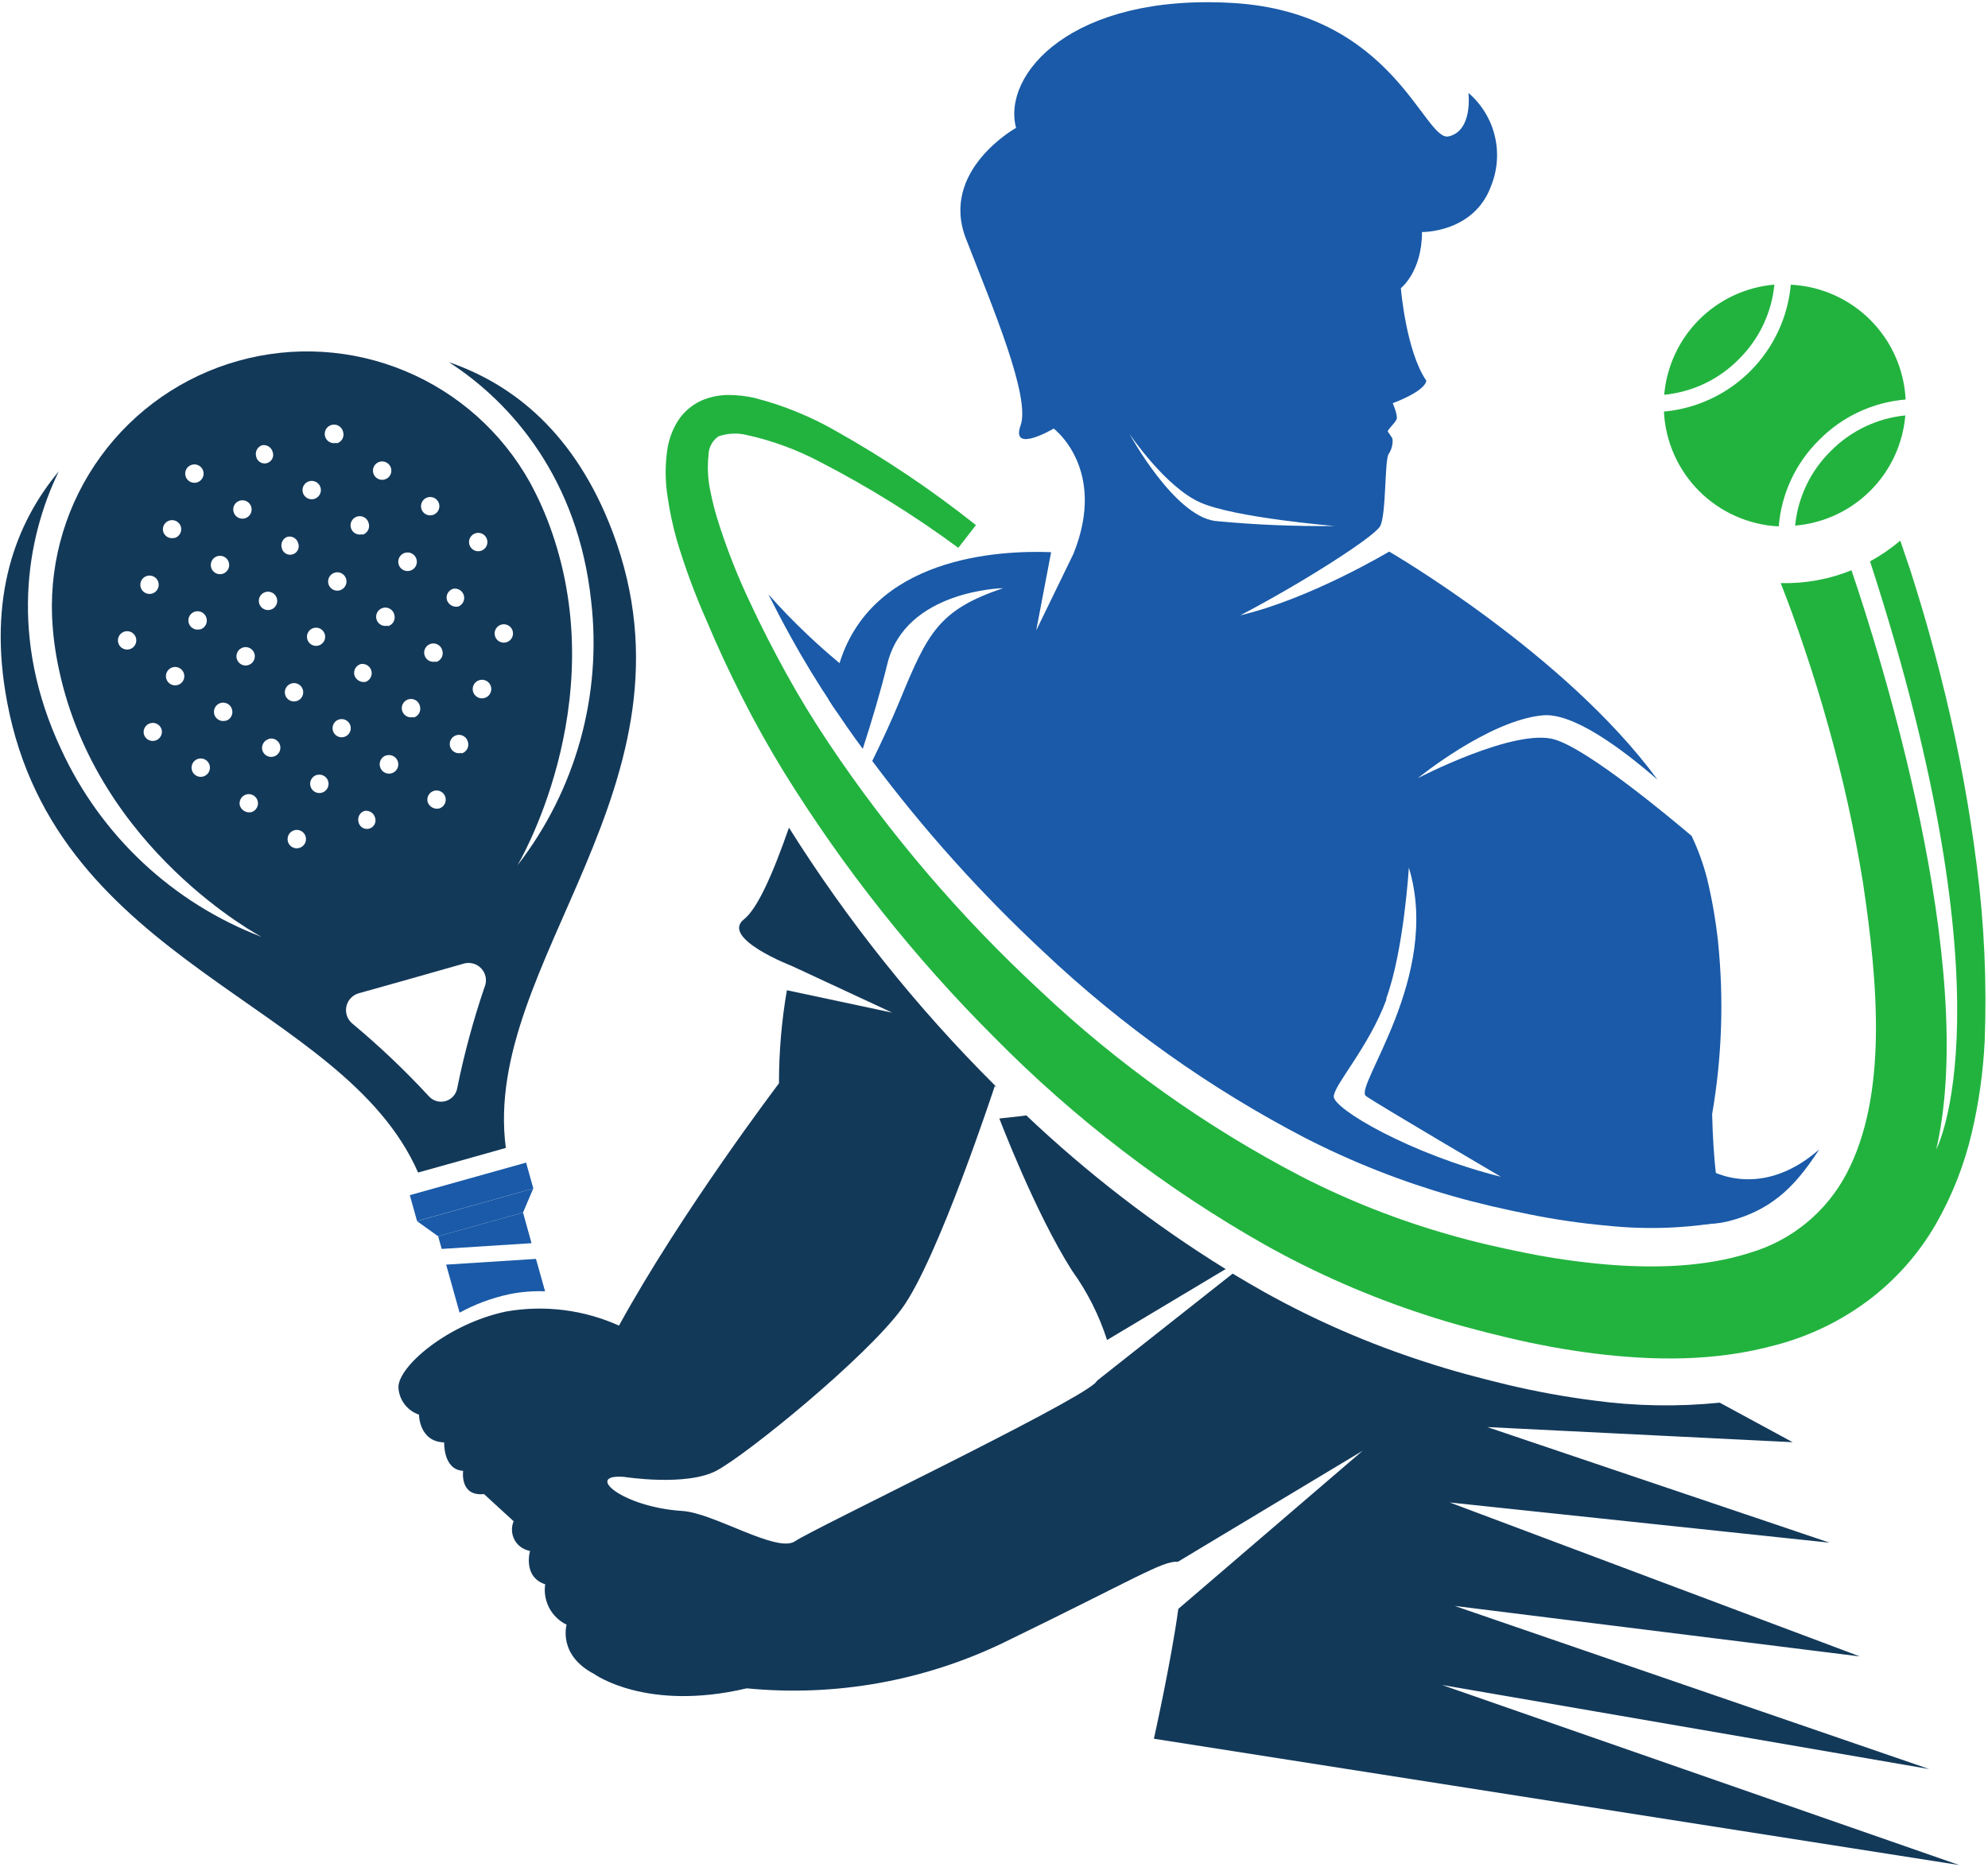
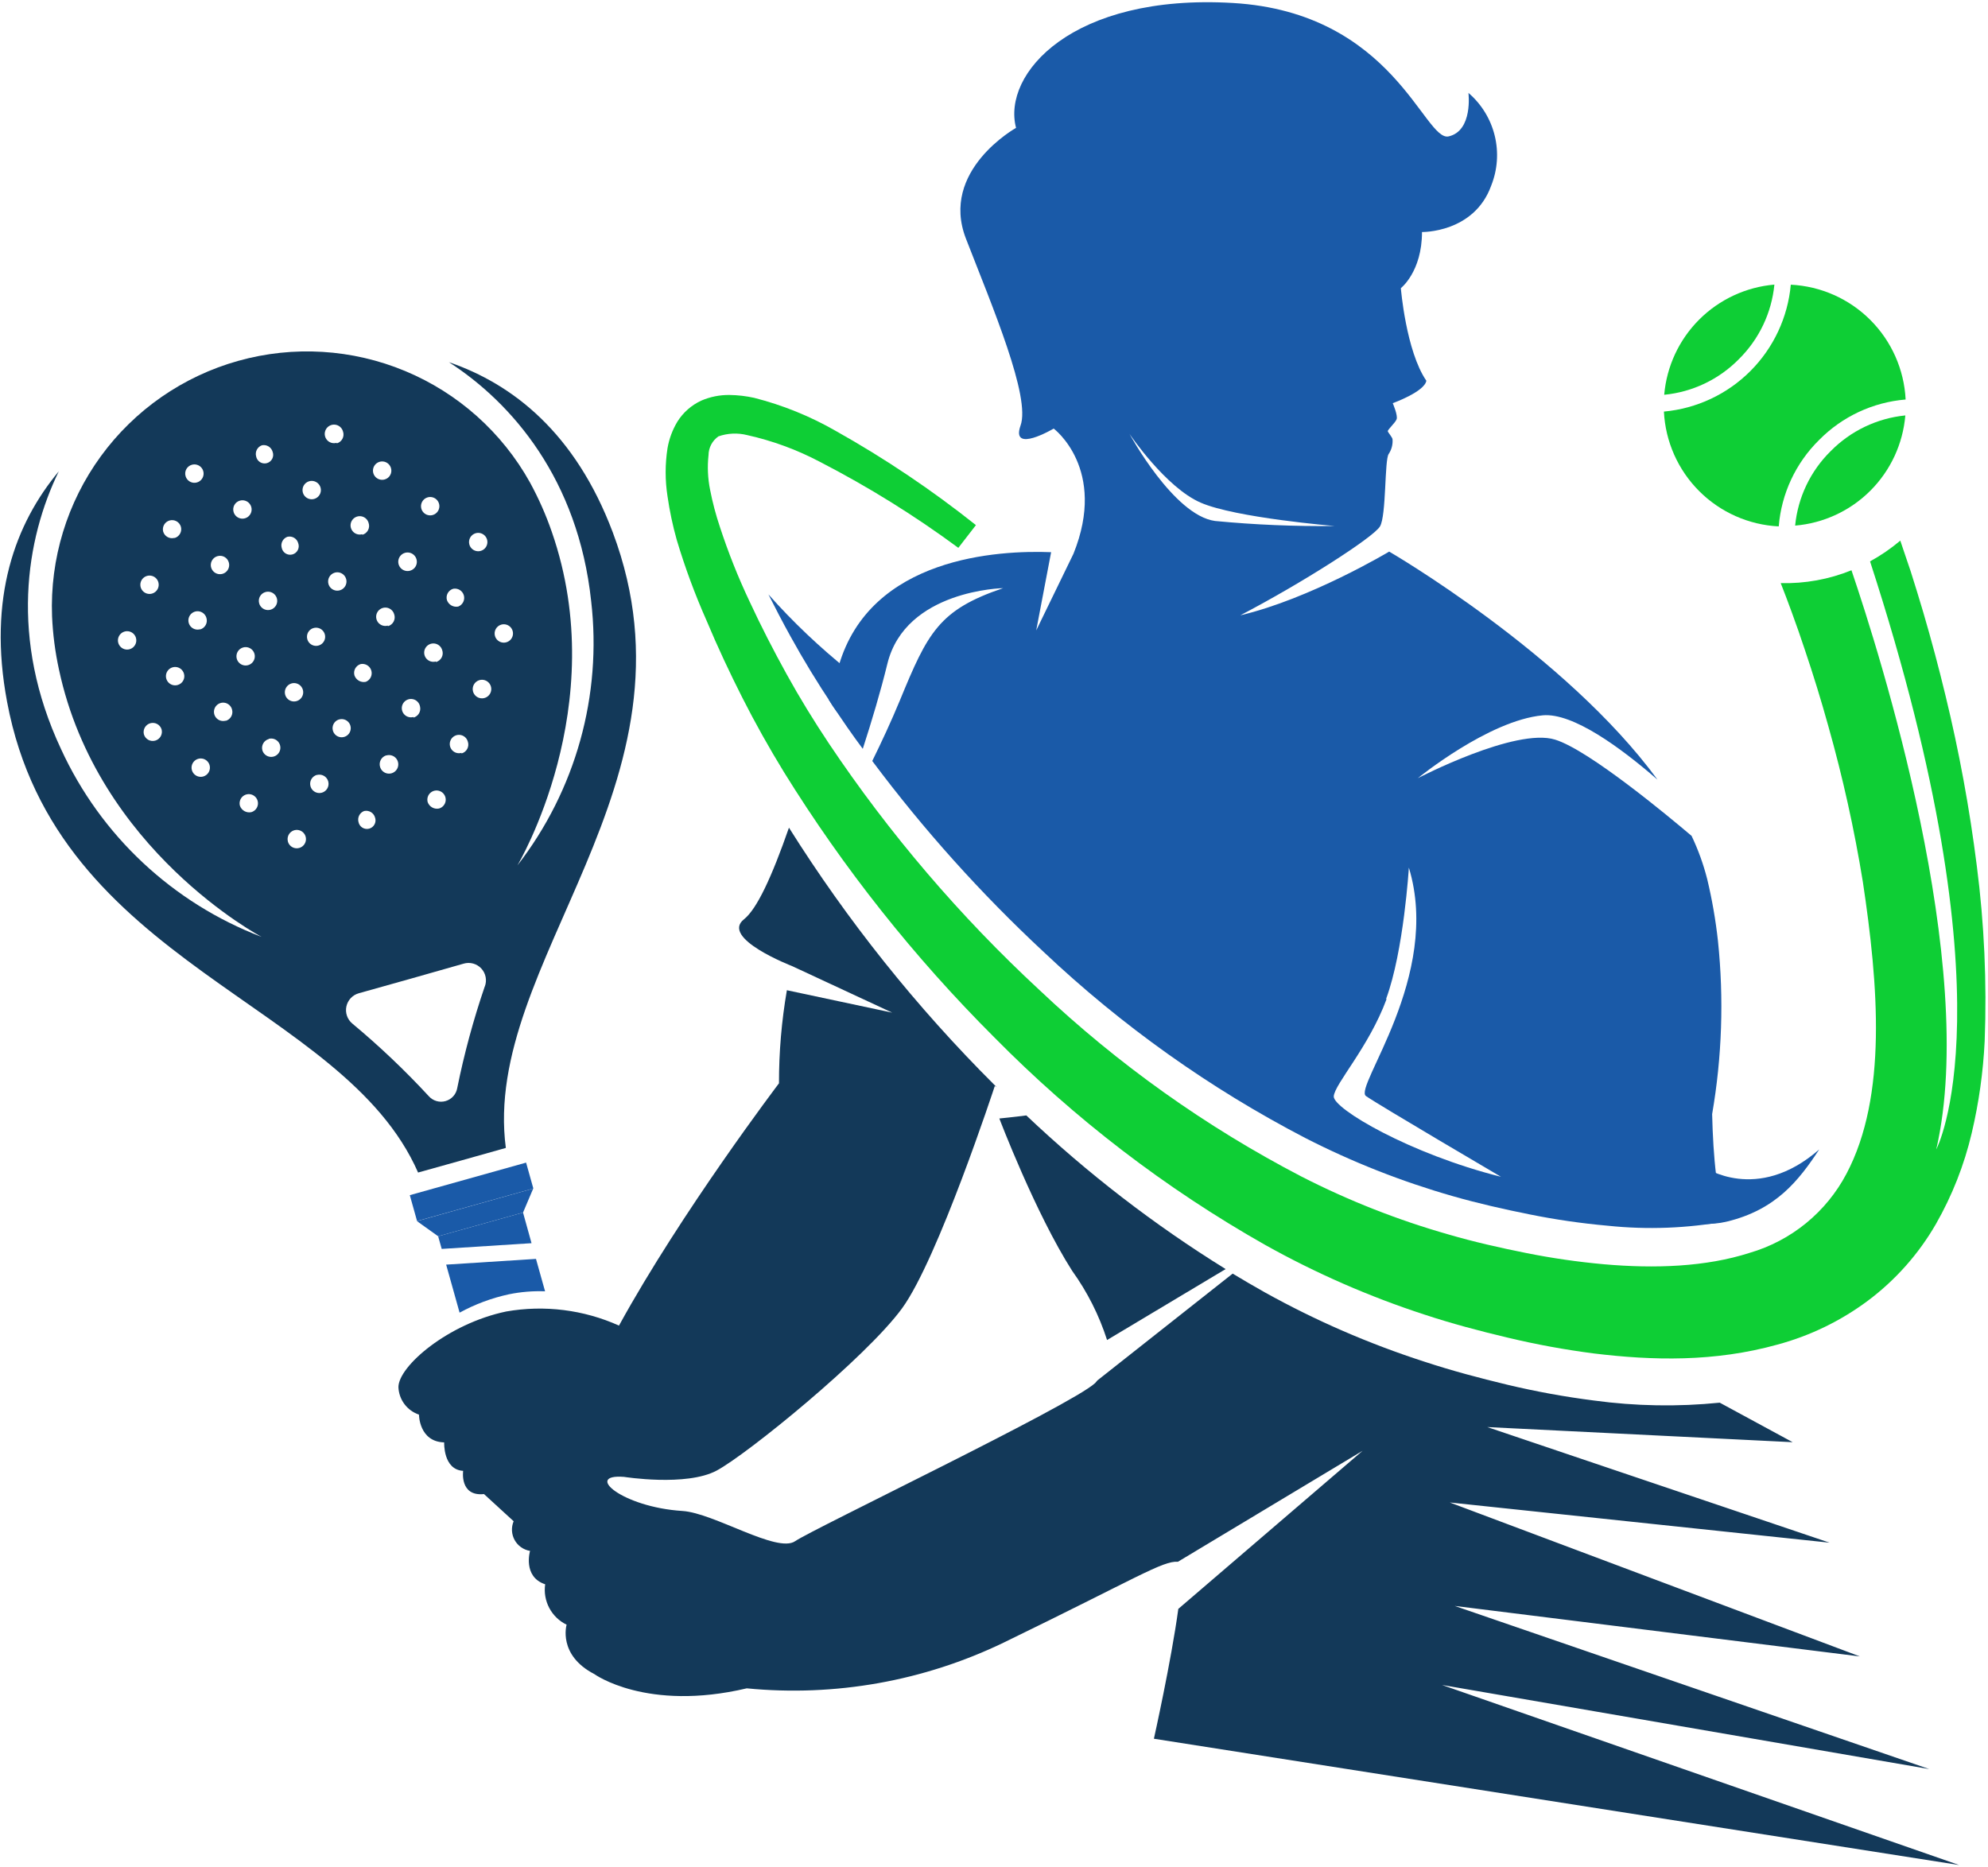
<svg xmlns="http://www.w3.org/2000/svg" width="754" height="708" viewBox="0 0 754 708" fill="none">
-   <path d="M659.491 136.247C667.164 128.686 671.939 118.671 672.983 107.949C662.21 108.873 652.108 113.572 644.462 121.218C636.816 128.865 632.117 138.966 631.193 149.74C641.917 148.704 651.935 143.928 659.491 136.247Z" fill="#22B33F" />
-   <path d="M689.962 166.868C698.706 157.997 710.343 152.558 722.757 151.539C722.194 140.17 717.425 129.416 709.376 121.367C701.328 113.319 690.574 108.55 679.205 107.987C678.081 120.371 672.65 131.969 663.856 140.763C655.063 149.556 643.465 154.987 631.081 156.111C631.643 167.48 636.413 178.234 644.461 186.282C652.51 194.331 663.264 199.1 674.633 199.663C675.635 187.244 681.077 175.602 689.962 166.868Z" fill="#22B33F" />
-   <path d="M694.347 171.103C701.91 163.427 711.921 158.64 722.644 157.573C721.736 168.352 717.041 178.461 709.392 186.11C701.743 193.759 691.633 198.454 680.854 199.363C681.898 188.652 686.674 178.649 694.347 171.103Z" fill="#22B33F" />
+   <path d="M659.491 136.247C667.164 128.686 671.939 118.671 672.983 107.949C662.21 108.873 652.108 113.572 644.462 121.218C636.816 128.865 632.117 138.966 631.193 149.74C641.917 148.704 651.935 143.928 659.491 136.247Z" fill="#0ECE35" />
+   <path d="M689.962 166.868C698.706 157.997 710.343 152.558 722.757 151.539C722.194 140.17 717.425 129.416 709.376 121.367C701.328 113.319 690.574 108.55 679.205 107.987C678.081 120.371 672.65 131.969 663.856 140.763C655.063 149.556 643.465 154.987 631.081 156.111C631.643 167.48 636.413 178.234 644.461 186.282C652.51 194.331 663.264 199.1 674.633 199.663C675.635 187.244 681.077 175.602 689.962 166.868Z" fill="#0ECE35" />
+   <path d="M694.347 171.103C701.91 163.427 711.921 158.64 722.644 157.573C721.736 168.352 717.041 178.461 709.392 186.11C701.743 193.759 691.633 198.454 680.854 199.363C681.898 188.652 686.674 178.649 694.347 171.103Z" fill="#0ECE35" />
  <path d="M201.597 471.543L198.374 459.924L166.179 468.919L167.528 473.717L201.597 471.543Z" fill="#1A5AA8" />
  <path d="M199.536 440.981L155.431 453.328L158.18 463.146L202.284 450.798L199.536 440.981Z" fill="#1A5AA8" />
  <path d="M202.235 450.817L198.374 459.924L166.179 468.919L158.158 463.185L202.235 450.817Z" fill="#1A5AA8" />
  <path d="M232.406 201.912C218.201 164.207 194.514 145.692 170.264 137.371C194.251 152.851 219.25 181.86 224.198 227.885C228.384 263.713 218.344 299.753 196.238 328.257C196.238 328.257 232.331 267.989 209.281 201.724C207.047 195.258 204.276 188.989 200.998 182.984C190.418 163.985 173.748 149.103 153.676 140.737C133.603 132.372 111.298 131.011 90.357 136.874C69.416 142.737 51.06 155.483 38.249 173.055C25.439 190.627 18.92 212.002 19.744 233.732C20.038 240.541 20.916 247.313 22.368 253.972C37.023 322.56 99.202 355.355 99.202 355.355C65.509 342.486 38.206 316.919 23.155 284.143C3.516 242.24 9.812 204.498 22.293 178.787C5.877 198.501 -4.767 226.611 2.691 266.227C21.431 366.411 130.123 379.829 158.57 444.745L175.211 440.097L191.853 435.412C182.558 365.1 268.274 297.336 232.406 201.912ZM180.421 202.249C181.084 202.061 181.788 202.073 182.444 202.285C183.1 202.496 183.678 202.897 184.106 203.438C184.534 203.978 184.792 204.633 184.848 205.32C184.904 206.007 184.755 206.695 184.42 207.297C184.085 207.899 183.579 208.389 182.965 208.703C182.352 209.018 181.659 209.144 180.975 209.065C180.29 208.986 179.644 208.706 179.119 208.26C178.593 207.814 178.212 207.222 178.022 206.559C177.897 206.119 177.859 205.658 177.911 205.203C177.964 204.748 178.106 204.307 178.328 203.907C178.551 203.507 178.851 203.154 179.21 202.87C179.569 202.585 179.981 202.374 180.421 202.249ZM190.129 236.918C190.791 236.73 191.495 236.742 192.151 236.954C192.807 237.165 193.386 237.566 193.814 238.107C194.242 238.647 194.5 239.302 194.556 239.989C194.611 240.676 194.462 241.364 194.127 241.966C193.792 242.568 193.286 243.058 192.673 243.372C192.059 243.687 191.367 243.813 190.682 243.734C189.997 243.655 189.352 243.375 188.826 242.929C188.301 242.483 187.919 241.891 187.73 241.228C187.604 240.788 187.566 240.327 187.619 239.872C187.671 239.417 187.813 238.976 188.036 238.576C188.258 238.176 188.558 237.823 188.917 237.539C189.276 237.254 189.688 237.043 190.129 236.918ZM162.206 188.644C162.869 188.455 163.573 188.468 164.229 188.679C164.885 188.891 165.463 189.292 165.891 189.832C166.319 190.373 166.577 191.028 166.633 191.715C166.689 192.402 166.54 193.09 166.205 193.692C165.869 194.294 165.363 194.783 164.75 195.098C164.137 195.413 163.444 195.538 162.76 195.459C162.075 195.38 161.429 195.1 160.903 194.654C160.378 194.208 159.996 193.617 159.807 192.954C159.681 192.514 159.644 192.053 159.696 191.597C159.749 191.142 159.89 190.702 160.113 190.302C160.336 189.901 160.635 189.549 160.994 189.264C161.354 188.98 161.765 188.769 162.206 188.644ZM171.913 223.313C172.774 223.159 173.661 223.33 174.402 223.793C175.144 224.257 175.686 224.979 175.925 225.82C176.163 226.661 176.08 227.561 175.692 228.345C175.304 229.128 174.638 229.739 173.825 230.059C172.933 230.247 172.003 230.103 171.21 229.654C170.417 229.206 169.814 228.484 169.515 227.623C169.389 227.183 169.351 226.722 169.403 226.266C169.456 225.811 169.598 225.371 169.82 224.971C170.043 224.57 170.343 224.218 170.702 223.933C171.061 223.649 171.473 223.438 171.913 223.313ZM181.808 257.982C182.479 257.783 183.194 257.789 183.862 257.999C184.529 258.208 185.12 258.612 185.557 259.158C185.994 259.704 186.259 260.369 186.318 261.066C186.376 261.763 186.226 262.462 185.885 263.074C185.545 263.685 185.03 264.181 184.407 264.499C183.784 264.817 183.08 264.942 182.385 264.858C181.69 264.774 181.036 264.485 180.506 264.028C179.976 263.571 179.594 262.967 179.409 262.292C179.165 261.403 179.28 260.453 179.728 259.647C180.177 258.841 180.924 258.243 181.808 257.982ZM58.874 280.92C58.431 281.045 57.967 281.081 57.51 281.026C57.053 280.971 56.611 280.826 56.211 280.6C55.81 280.373 55.458 280.07 55.175 279.706C54.893 279.343 54.685 278.927 54.563 278.483C54.356 277.607 54.495 276.685 54.953 275.909C55.41 275.134 56.15 274.565 57.017 274.323C57.885 274.081 58.812 274.184 59.605 274.61C60.398 275.036 60.996 275.753 61.272 276.609C61.398 277.05 61.436 277.511 61.383 277.966C61.331 278.421 61.189 278.861 60.966 279.262C60.744 279.662 60.444 280.015 60.085 280.299C59.726 280.583 59.314 280.794 58.874 280.92ZM49.166 246.251C48.503 246.439 47.799 246.427 47.144 246.215C46.487 246.004 45.909 245.602 45.481 245.062C45.053 244.522 44.795 243.867 44.739 243.18C44.683 242.493 44.833 241.805 45.168 241.203C45.503 240.601 46.009 240.111 46.622 239.797C47.235 239.482 47.928 239.356 48.613 239.435C49.297 239.514 49.943 239.794 50.469 240.24C50.994 240.686 51.376 241.278 51.565 241.94C51.691 242.381 51.728 242.842 51.676 243.297C51.624 243.752 51.482 244.192 51.259 244.593C51.036 244.993 50.737 245.346 50.378 245.63C50.019 245.914 49.607 246.125 49.166 246.251ZM77.089 294.525C76.426 294.713 75.722 294.701 75.066 294.489C74.41 294.278 73.832 293.877 73.404 293.336C72.976 292.796 72.718 292.141 72.662 291.454C72.606 290.767 72.755 290.079 73.09 289.477C73.425 288.875 73.931 288.385 74.545 288.071C75.158 287.756 75.851 287.63 76.535 287.709C77.22 287.788 77.866 288.068 78.391 288.514C78.917 288.96 79.298 289.552 79.488 290.215C79.613 290.655 79.651 291.116 79.599 291.571C79.546 292.026 79.404 292.467 79.182 292.867C78.959 293.267 78.659 293.62 78.3 293.904C77.941 294.189 77.529 294.4 77.089 294.525ZM67.382 259.818C66.717 260.009 66.011 259.998 65.353 259.787C64.695 259.576 64.115 259.173 63.686 258.632C63.257 258.09 62.999 257.432 62.944 256.743C62.89 256.054 63.041 255.365 63.38 254.762C63.718 254.159 64.228 253.671 64.844 253.359C65.461 253.046 66.156 252.925 66.843 253.009C67.529 253.093 68.174 253.379 68.697 253.83C69.22 254.282 69.597 254.879 69.78 255.546C69.906 255.984 69.943 256.442 69.89 256.895C69.837 257.347 69.695 257.785 69.472 258.182C69.249 258.58 68.949 258.929 68.59 259.209C68.232 259.49 67.821 259.697 67.382 259.818ZM57.674 225.149C57.01 225.34 56.304 225.329 55.646 225.118C54.988 224.907 54.407 224.505 53.978 223.963C53.55 223.421 53.291 222.763 53.237 222.074C53.182 221.385 53.334 220.696 53.672 220.093C54.011 219.49 54.52 219.002 55.137 218.69C55.754 218.377 56.449 218.256 57.135 218.34C57.821 218.424 58.467 218.71 58.99 219.161C59.513 219.613 59.89 220.21 60.073 220.877C60.316 221.761 60.2 222.706 59.751 223.506C59.302 224.305 58.556 224.896 57.674 225.149ZM117.267 182.535C117.93 182.346 118.634 182.359 119.29 182.57C119.946 182.782 120.525 183.183 120.953 183.723C121.38 184.263 121.639 184.918 121.694 185.605C121.75 186.292 121.601 186.98 121.266 187.583C120.931 188.185 120.425 188.674 119.812 188.989C119.198 189.303 118.506 189.429 117.821 189.35C117.136 189.271 116.49 188.991 115.965 188.545C115.439 188.099 115.058 187.508 114.869 186.845C114.743 186.404 114.705 185.943 114.758 185.488C114.81 185.033 114.952 184.593 115.175 184.192C115.397 183.792 115.697 183.44 116.056 183.155C116.415 182.871 116.827 182.66 117.267 182.535ZM126.975 217.204C127.638 217.015 128.342 217.028 128.998 217.239C129.653 217.451 130.232 217.852 130.66 218.392C131.088 218.932 131.346 219.587 131.402 220.274C131.458 220.961 131.308 221.649 130.973 222.252C130.638 222.854 130.132 223.343 129.519 223.658C128.906 223.972 128.213 224.098 127.528 224.019C126.844 223.94 126.198 223.66 125.672 223.214C125.147 222.768 124.765 222.177 124.576 221.514C124.45 221.073 124.412 220.612 124.465 220.157C124.517 219.702 124.659 219.262 124.882 218.861C125.105 218.461 125.404 218.109 125.763 217.824C126.122 217.54 126.534 217.329 126.975 217.204ZM136.832 251.873C137.693 251.718 138.58 251.89 139.321 252.353C140.063 252.816 140.605 253.539 140.843 254.38C141.082 255.221 140.999 256.121 140.611 256.904C140.223 257.688 139.557 258.299 138.743 258.619C137.852 258.806 136.922 258.662 136.129 258.214C135.335 257.766 134.733 257.043 134.433 256.183C134.307 255.742 134.27 255.281 134.322 254.826C134.375 254.371 134.516 253.931 134.739 253.53C134.962 253.13 135.261 252.778 135.621 252.493C135.98 252.209 136.391 251.998 136.832 251.873ZM146.539 286.542C147.21 286.343 147.925 286.349 148.593 286.559C149.261 286.768 149.851 287.172 150.288 287.718C150.726 288.264 150.991 288.928 151.049 289.626C151.108 290.323 150.957 291.022 150.617 291.633C150.276 292.245 149.762 292.741 149.138 293.059C148.515 293.377 147.811 293.502 147.116 293.418C146.421 293.334 145.767 293.045 145.237 292.588C144.707 292.131 144.326 291.527 144.141 290.852C143.89 289.982 143.984 289.049 144.402 288.247C144.821 287.444 145.533 286.834 146.389 286.542H146.539ZM99.352 168.892C100.214 168.717 101.111 168.875 101.862 169.334C102.612 169.793 103.162 170.519 103.4 171.366C103.561 171.79 103.632 172.244 103.608 172.697C103.584 173.151 103.466 173.594 103.26 174C103.055 174.405 102.767 174.762 102.416 175.05C102.064 175.337 101.656 175.548 101.218 175.669C100.78 175.789 100.322 175.817 99.873 175.75C99.423 175.684 98.993 175.524 98.609 175.281C98.225 175.038 97.896 174.718 97.643 174.34C97.391 173.963 97.219 173.537 97.141 173.09C96.911 172.24 97.012 171.335 97.422 170.557C97.832 169.778 98.522 169.183 99.352 168.892ZM109.059 203.598C109.918 203.403 110.819 203.548 111.573 204.002C112.328 204.456 112.877 205.185 113.107 206.035C113.262 206.456 113.327 206.906 113.3 207.354C113.273 207.803 113.153 208.241 112.949 208.641C112.744 209.041 112.459 209.394 112.111 209.679C111.764 209.963 111.361 210.173 110.929 210.295C110.496 210.417 110.043 210.448 109.598 210.386C109.153 210.324 108.726 210.172 108.343 209.937C107.959 209.702 107.629 209.391 107.372 209.023C107.114 208.654 106.936 208.237 106.848 207.796C106.607 206.951 106.698 206.046 107.102 205.266C107.506 204.486 108.193 203.89 109.022 203.598H109.059ZM118.767 238.267C119.42 238.046 120.125 238.025 120.79 238.208C121.455 238.391 122.05 238.769 122.498 239.294C122.945 239.819 123.226 240.465 123.302 241.151C123.378 241.837 123.247 242.529 122.926 243.14C122.604 243.75 122.107 244.25 121.498 244.575C120.89 244.899 120.198 245.034 119.512 244.962C118.826 244.889 118.177 244.612 117.65 244.167C117.123 243.722 116.742 243.129 116.555 242.465C116.315 241.62 116.406 240.715 116.81 239.935C117.214 239.155 117.9 238.558 118.729 238.267H118.767ZM128.474 272.936C129.127 272.715 129.832 272.694 130.497 272.877C131.162 273.06 131.757 273.438 132.205 273.963C132.653 274.487 132.933 275.134 133.009 275.82C133.086 276.506 132.954 277.198 132.633 277.809C132.311 278.419 131.814 278.919 131.206 279.244C130.597 279.568 129.905 279.703 129.219 279.631C128.533 279.558 127.885 279.281 127.358 278.836C126.831 278.391 126.449 277.798 126.263 277.134C126.022 276.289 126.113 275.384 126.517 274.604C126.921 273.824 127.608 273.227 128.436 272.936H128.474ZM138.181 307.605C139.039 307.429 139.931 307.582 140.681 308.033C141.431 308.484 141.984 309.201 142.229 310.042C142.384 310.463 142.449 310.913 142.422 311.361C142.395 311.81 142.275 312.248 142.07 312.648C141.866 313.048 141.581 313.401 141.233 313.686C140.886 313.97 140.483 314.18 140.051 314.302C139.618 314.424 139.165 314.455 138.72 314.393C138.275 314.331 137.848 314.178 137.464 313.944C137.081 313.709 136.751 313.398 136.494 313.03C136.236 312.661 136.058 312.244 135.97 311.803C135.739 310.958 135.834 310.057 136.236 309.279C136.639 308.502 137.32 307.904 138.144 307.605H138.181ZM91.031 189.881C91.695 189.699 92.398 189.719 93.051 189.936C93.704 190.153 94.277 190.559 94.7 191.102C95.123 191.645 95.375 192.301 95.426 192.987C95.476 193.674 95.323 194.359 94.984 194.958C94.645 195.557 94.137 196.043 93.523 196.353C92.909 196.664 92.217 196.786 91.534 196.704C90.851 196.622 90.207 196.34 89.684 195.892C89.161 195.445 88.782 194.853 88.595 194.191C88.465 193.748 88.425 193.283 88.477 192.825C88.53 192.366 88.674 191.922 88.901 191.52C89.128 191.118 89.434 190.766 89.8 190.484C90.166 190.203 90.585 189.997 91.031 189.881ZM100.739 224.55C101.403 224.368 102.105 224.388 102.758 224.605C103.411 224.822 103.985 225.228 104.407 225.771C104.83 226.314 105.083 226.97 105.133 227.656C105.184 228.343 105.03 229.028 104.691 229.627C104.353 230.226 103.844 230.712 103.23 231.022C102.617 231.333 101.924 231.455 101.241 231.373C100.558 231.291 99.914 231.009 99.391 230.561C98.868 230.114 98.49 229.522 98.302 228.86C98.172 228.417 98.132 227.952 98.184 227.494C98.237 227.035 98.381 226.591 98.608 226.189C98.836 225.787 99.141 225.435 99.507 225.153C99.873 224.872 100.292 224.666 100.739 224.55ZM110.596 259.219C111.26 259.037 111.962 259.057 112.615 259.274C113.268 259.491 113.842 259.897 114.265 260.44C114.687 260.983 114.94 261.639 114.99 262.325C115.041 263.011 114.887 263.697 114.549 264.296C114.21 264.895 113.702 265.381 113.088 265.691C112.474 266.002 111.782 266.124 111.098 266.042C110.415 265.96 109.772 265.677 109.249 265.23C108.726 264.783 108.347 264.191 108.16 263.529C108.035 263.086 107.998 262.623 108.053 262.166C108.108 261.708 108.253 261.267 108.48 260.866C108.706 260.465 109.01 260.113 109.373 259.831C109.736 259.548 110.152 259.34 110.596 259.219ZM120.303 293.925C120.977 293.762 121.684 293.803 122.334 294.044C122.984 294.284 123.548 294.713 123.953 295.276C124.358 295.838 124.586 296.508 124.608 297.201C124.63 297.894 124.446 298.578 124.077 299.165C123.709 299.752 123.174 300.216 122.54 300.498C121.907 300.779 121.204 300.866 120.521 300.746C119.839 300.626 119.207 300.305 118.708 299.825C118.208 299.344 117.863 298.726 117.717 298.048C117.52 297.18 117.662 296.269 118.115 295.502C118.568 294.735 119.298 294.171 120.153 293.925H120.303ZM72.816 176.275C73.48 176.094 74.183 176.114 74.835 176.331C75.488 176.548 76.062 176.954 76.485 177.497C76.907 178.04 77.16 178.696 77.21 179.382C77.261 180.068 77.107 180.754 76.769 181.353C76.43 181.952 75.922 182.438 75.308 182.748C74.694 183.059 74.002 183.181 73.319 183.099C72.635 183.017 71.992 182.734 71.469 182.287C70.946 181.84 70.567 181.248 70.38 180.586C70.249 180.143 70.209 179.678 70.262 179.219C70.314 178.761 70.459 178.317 70.686 177.915C70.913 177.513 71.219 177.161 71.585 176.879C71.951 176.597 72.369 176.392 72.816 176.275ZM82.523 210.944C82.964 210.82 83.425 210.784 83.879 210.839C84.334 210.895 84.773 211.04 85.171 211.267C85.568 211.494 85.917 211.797 86.196 212.16C86.475 212.523 86.679 212.938 86.796 213.381C86.98 214.046 86.962 214.751 86.745 215.406C86.528 216.061 86.121 216.636 85.576 217.06C85.031 217.484 84.373 217.736 83.685 217.785C82.997 217.834 82.309 217.678 81.71 217.336C81.11 216.995 80.626 216.483 80.318 215.865C80.009 215.248 79.891 214.553 79.978 213.868C80.066 213.184 80.354 212.541 80.807 212.02C81.26 211.5 81.858 211.125 82.523 210.944ZM92.231 245.576C92.896 245.392 93.601 245.41 94.256 245.627C94.911 245.845 95.486 246.251 95.91 246.796C96.334 247.341 96.586 247.999 96.635 248.687C96.684 249.375 96.528 250.063 96.187 250.662C95.845 251.262 95.333 251.746 94.715 252.055C94.098 252.363 93.403 252.481 92.718 252.394C92.034 252.306 91.391 252.018 90.87 251.565C90.35 251.112 89.975 250.515 89.795 249.849C89.553 248.959 89.674 248.01 90.13 247.209C90.587 246.409 91.342 245.821 92.231 245.576ZM101.938 280.245C102.602 280.064 103.304 280.083 103.957 280.3C104.61 280.518 105.184 280.923 105.607 281.466C106.029 282.009 106.282 282.665 106.332 283.352C106.383 284.038 106.229 284.724 105.891 285.323C105.552 285.922 105.044 286.407 104.43 286.718C103.816 287.028 103.124 287.15 102.441 287.068C101.757 286.986 101.114 286.704 100.591 286.257C100.068 285.809 99.689 285.217 99.502 284.555C99.272 283.671 99.398 282.731 99.854 281.939C100.309 281.147 101.058 280.566 101.938 280.32V280.245ZM95.304 308.055C94.412 308.242 93.483 308.098 92.689 307.65C91.896 307.202 91.293 306.48 90.994 305.619C90.813 304.955 90.832 304.253 91.049 303.6C91.267 302.947 91.672 302.373 92.215 301.95C92.758 301.528 93.414 301.275 94.1 301.225C94.787 301.174 95.473 301.328 96.072 301.666C96.671 302.005 97.156 302.513 97.467 303.127C97.777 303.741 97.899 304.433 97.817 305.117C97.735 305.8 97.453 306.443 97.005 306.966C96.558 307.489 95.966 307.868 95.304 308.055ZM85.597 273.349C84.933 273.54 84.227 273.529 83.568 273.317C82.91 273.106 82.33 272.704 81.901 272.162C81.472 271.62 81.214 270.963 81.159 270.274C81.105 269.585 81.257 268.895 81.595 268.292C81.933 267.69 82.443 267.201 83.06 266.889C83.676 266.577 84.372 266.455 85.058 266.539C85.744 266.623 86.389 266.909 86.912 267.361C87.436 267.812 87.813 268.409 87.996 269.076C88.127 269.519 88.169 269.984 88.119 270.443C88.07 270.902 87.929 271.347 87.706 271.752C87.483 272.156 87.181 272.512 86.819 272.799C86.457 273.086 86.042 273.299 85.597 273.424V273.349ZM75.889 238.68C75.227 238.868 74.523 238.856 73.867 238.644C73.211 238.433 72.632 238.031 72.204 237.491C71.776 236.951 71.518 236.296 71.462 235.609C71.407 234.922 71.556 234.234 71.891 233.632C72.226 233.03 72.732 232.54 73.345 232.226C73.959 231.911 74.651 231.785 75.336 231.864C76.021 231.943 76.666 232.223 77.192 232.669C77.717 233.115 78.099 233.707 78.288 234.369C78.425 234.815 78.472 235.283 78.425 235.747C78.378 236.21 78.239 236.66 78.015 237.069C77.791 237.478 77.488 237.837 77.123 238.127C76.758 238.417 76.338 238.63 75.889 238.755V238.68ZM66.182 204.011C65.739 204.136 65.276 204.172 64.819 204.117C64.362 204.062 63.92 203.917 63.519 203.691C63.119 203.464 62.767 203.161 62.484 202.797C62.201 202.434 61.993 202.019 61.872 201.574C61.664 200.698 61.804 199.776 62.262 199C62.719 198.225 63.459 197.656 64.326 197.414C65.193 197.172 66.121 197.275 66.914 197.701C67.707 198.127 68.304 198.844 68.581 199.7C68.718 200.146 68.765 200.614 68.718 201.078C68.671 201.541 68.531 201.991 68.308 202.4C68.084 202.809 67.781 203.168 67.416 203.458C67.051 203.748 66.631 203.961 66.182 204.086V204.011ZM109.209 319.224C109.021 318.561 109.033 317.857 109.245 317.201C109.456 316.545 109.858 315.967 110.398 315.539C110.938 315.111 111.593 314.853 112.28 314.797C112.967 314.741 113.655 314.89 114.257 315.226C114.859 315.561 115.349 316.067 115.663 316.68C115.978 317.293 116.104 317.986 116.025 318.671C115.946 319.355 115.666 320.001 115.22 320.527C114.774 321.052 114.182 321.434 113.519 321.623C112.64 321.88 111.694 321.78 110.888 321.345C110.081 320.91 109.478 320.175 109.209 319.299V319.224ZM183.869 374.132C179.552 386.76 176.059 399.656 173.412 412.737C173.209 413.891 172.685 414.964 171.899 415.832C171.113 416.701 170.097 417.33 168.969 417.647C167.842 417.964 166.647 417.957 165.524 417.625C164.4 417.293 163.393 416.651 162.618 415.773C153.561 405.966 143.87 396.763 133.609 388.225C132.684 387.451 131.987 386.441 131.594 385.301C131.2 384.162 131.124 382.936 131.375 381.757C131.625 380.578 132.193 379.489 133.015 378.608C133.838 377.727 134.886 377.087 136.045 376.756L155.947 371.171L175.849 365.512C177.029 365.164 178.283 365.154 179.47 365.482C180.656 365.809 181.727 366.463 182.561 367.367C183.396 368.272 183.96 369.392 184.191 370.601C184.423 371.809 184.311 373.059 183.869 374.207V374.132ZM166.516 306.668C165.624 306.856 164.695 306.712 163.902 306.263C163.108 305.815 162.505 305.093 162.206 304.232C162.025 303.568 162.044 302.866 162.261 302.213C162.479 301.56 162.884 300.986 163.427 300.563C163.97 300.141 164.626 299.888 165.312 299.838C165.999 299.787 166.685 299.941 167.284 300.28C167.883 300.618 168.368 301.126 168.679 301.74C168.989 302.354 169.111 303.047 169.029 303.73C168.947 304.413 168.665 305.057 168.217 305.579C167.77 306.102 167.178 306.481 166.516 306.668ZM156.809 271.962C156.128 272.151 155.406 272.129 154.738 271.898C154.07 271.667 153.488 271.239 153.069 270.67C152.65 270.101 152.414 269.418 152.392 268.712C152.37 268.006 152.563 267.31 152.946 266.716C153.329 266.122 153.883 265.658 154.535 265.386C155.187 265.114 155.906 265.047 156.598 265.193C157.289 265.339 157.919 265.692 158.406 266.205C158.892 266.718 159.211 267.366 159.32 268.064C159.514 268.942 159.362 269.862 158.894 270.63C158.426 271.399 157.679 271.957 156.809 272.187V271.962ZM147.101 237.293C146.439 237.481 145.735 237.469 145.079 237.257C144.423 237.046 143.844 236.645 143.416 236.104C142.988 235.564 142.73 234.909 142.674 234.222C142.619 233.535 142.768 232.847 143.103 232.245C143.438 231.643 143.944 231.153 144.557 230.839C145.171 230.524 145.863 230.398 146.548 230.477C147.233 230.556 147.878 230.836 148.404 231.282C148.929 231.728 149.311 232.32 149.5 232.983C149.661 233.437 149.726 233.92 149.691 234.401C149.656 234.882 149.521 235.35 149.296 235.777C149.07 236.203 148.759 236.578 148.381 236.877C148.004 237.177 147.568 237.395 147.101 237.518V237.293ZM137.394 202.624C136.731 202.812 136.027 202.8 135.371 202.588C134.715 202.377 134.137 201.976 133.709 201.435C133.281 200.895 133.023 200.24 132.967 199.553C132.911 198.866 133.06 198.178 133.396 197.576C133.731 196.974 134.237 196.484 134.85 196.17C135.463 195.855 136.156 195.729 136.841 195.808C137.525 195.887 138.171 196.167 138.697 196.613C139.222 197.059 139.604 197.651 139.793 198.314C139.954 198.768 140.019 199.251 139.984 199.732C139.949 200.213 139.814 200.681 139.589 201.108C139.363 201.534 139.052 201.909 138.674 202.208C138.296 202.508 137.86 202.726 137.394 202.849V202.624ZM127.687 167.955C127.016 168.153 126.301 168.147 125.633 167.938C124.965 167.728 124.375 167.325 123.938 166.779C123.5 166.232 123.236 165.568 123.177 164.871C123.119 164.174 123.269 163.475 123.609 162.863C123.95 162.252 124.464 161.755 125.088 161.438C125.711 161.12 126.415 160.995 127.11 161.079C127.805 161.163 128.459 161.451 128.989 161.908C129.519 162.365 129.9 162.97 130.086 163.645C130.247 164.099 130.312 164.582 130.276 165.063C130.241 165.544 130.107 166.012 129.881 166.439C129.656 166.865 129.344 167.24 128.967 167.539C128.589 167.839 128.153 168.057 127.687 168.18V167.955ZM175.024 285.567C174.361 285.756 173.657 285.743 173.001 285.532C172.345 285.32 171.767 284.919 171.339 284.379C170.911 283.838 170.653 283.183 170.597 282.496C170.541 281.809 170.69 281.121 171.025 280.519C171.361 279.917 171.867 279.428 172.48 279.113C173.093 278.798 173.786 278.673 174.47 278.752C175.155 278.831 175.801 279.111 176.327 279.557C176.852 280.003 177.234 280.594 177.423 281.257C177.584 281.711 177.649 282.194 177.614 282.675C177.578 283.156 177.444 283.625 177.218 284.051C176.993 284.477 176.682 284.852 176.304 285.152C175.926 285.451 175.49 285.669 175.024 285.792V285.567ZM165.317 250.898C164.654 251.087 163.95 251.074 163.294 250.863C162.638 250.651 162.06 250.25 161.632 249.71C161.204 249.169 160.945 248.514 160.89 247.827C160.834 247.141 160.983 246.452 161.318 245.85C161.653 245.248 162.159 244.759 162.773 244.444C163.386 244.129 164.079 244.004 164.763 244.083C165.448 244.162 166.094 244.442 166.619 244.888C167.145 245.334 167.526 245.925 167.715 246.588C167.877 247.042 167.942 247.525 167.906 248.006C167.871 248.487 167.737 248.956 167.511 249.382C167.286 249.808 166.974 250.183 166.597 250.483C166.219 250.782 165.783 251 165.317 251.123V250.898ZM155.572 216.454C154.901 216.652 154.186 216.647 153.518 216.437C152.851 216.228 152.26 215.824 151.823 215.278C151.386 214.732 151.121 214.067 151.062 213.37C151.004 212.673 151.154 211.974 151.494 211.362C151.835 210.751 152.349 210.255 152.973 209.937C153.596 209.619 154.3 209.494 154.995 209.578C155.69 209.662 156.344 209.95 156.874 210.408C157.404 210.865 157.786 211.469 157.971 212.144C158.097 212.584 158.134 213.045 158.082 213.5C158.029 213.956 157.888 214.396 157.665 214.796C157.442 215.197 157.143 215.549 156.783 215.833C156.424 216.118 156.013 216.329 155.572 216.454ZM145.902 181.86C145.238 182.051 144.532 182.04 143.874 181.829C143.216 181.617 142.635 181.215 142.206 180.673C141.777 180.131 141.519 179.474 141.465 178.785C141.41 178.096 141.562 177.406 141.9 176.804C142.238 176.201 142.748 175.712 143.365 175.4C143.982 175.088 144.677 174.966 145.363 175.05C146.049 175.134 146.695 175.42 147.218 175.872C147.741 176.324 148.118 176.921 148.301 177.587C148.426 178.025 148.463 178.484 148.411 178.936C148.358 179.389 148.216 179.827 147.992 180.224C147.769 180.621 147.47 180.97 147.111 181.251C146.752 181.532 146.341 181.739 145.902 181.86Z" fill="#133959" />
  <path d="M193.052 490.92C197.551 490.003 202.144 489.626 206.732 489.796L203.284 477.502L169.215 479.676L174.312 497.891C180.192 494.682 186.504 492.334 193.052 490.92Z" fill="#1A5AA8" />
-   <path d="M749.742 328.332C747.014 306.649 743.06 285.139 737.899 263.904C735.35 253.297 732.539 242.803 729.466 232.308C727.929 227.098 726.317 221.889 724.668 216.679C723.356 212.931 722.157 209.183 720.733 205.06C717.185 208.064 713.343 210.701 709.264 212.931C763.835 380.841 734.375 435.974 734.375 435.974C750.492 366.112 712.862 247.6 702.218 216.304C693.702 219.754 684.567 221.412 675.382 221.177C676.769 224.662 678.193 228.485 679.542 232.158C681.266 236.881 682.953 241.641 684.527 246.438C687.75 255.995 690.749 265.703 693.447 275.448C698.925 294.848 703.292 314.544 706.528 334.441C712.412 373.533 715.898 415.773 700.306 445.232C696.508 452.438 691.299 458.806 684.989 463.958C678.679 469.109 671.396 472.937 663.576 475.216C647.047 480.538 627.633 481.25 608.218 479.526C598.328 478.633 588.494 477.206 578.759 475.253C568.976 473.304 558.894 471.018 549.412 468.245C530.149 462.762 511.47 455.405 493.642 446.281C457.43 427.45 424.015 403.672 394.357 375.632C364.121 347.625 337.266 316.178 314.337 281.932C308.64 273.386 303.281 264.653 298.333 255.696C293.386 246.738 288.626 237.48 284.316 228.185C279.977 219.024 276.222 209.598 273.072 199.963C271.511 195.328 270.258 190.596 269.324 185.795C268.449 181.467 268.247 177.03 268.724 172.64C268.738 171.241 269.085 169.865 269.737 168.626C270.389 167.388 271.327 166.323 272.472 165.519C275.982 164.293 279.774 164.124 283.379 165.032C292.998 167.169 302.289 170.585 311.001 175.189C329.331 184.646 346.877 195.55 363.473 207.796L370.145 199.176C353.418 185.861 335.645 173.916 316.998 163.457C307.298 157.883 296.883 153.659 286.04 150.902C282.974 150.221 279.847 149.856 276.707 149.815C273.024 149.766 269.371 150.494 265.988 151.951C262.252 153.673 259.1 156.447 256.918 159.934C255.053 163.033 253.782 166.452 253.17 170.016C252.232 176.052 252.232 182.196 253.17 188.232C253.97 193.799 255.134 199.308 256.655 204.723C259.783 215.199 263.576 225.464 268.012 235.456C272.172 245.389 276.707 255.058 281.542 264.616C286.377 274.173 291.699 283.656 297.321 292.838C319.938 329.356 346.716 363.126 377.116 393.472C407.538 424.337 442.1 450.826 479.811 472.18C499.032 482.929 519.254 491.779 540.192 498.604C550.761 502.089 561.106 504.825 571.862 507.374C582.642 509.955 593.551 511.957 604.545 513.371C626.733 516.069 650.233 516.669 674.183 509.997C686.532 506.666 698.142 501.033 708.402 493.394C718.892 485.55 727.678 475.654 734.226 464.309C740.404 453.507 744.986 441.868 747.831 429.753C750.533 418.296 752.176 406.616 752.741 394.859C753.59 372.638 752.587 350.386 749.742 328.332Z" fill="#22B33F" />
+   <path d="M749.742 328.332C747.014 306.649 743.06 285.139 737.899 263.904C735.35 253.297 732.539 242.803 729.466 232.308C727.929 227.098 726.317 221.889 724.668 216.679C723.356 212.931 722.157 209.183 720.733 205.06C717.185 208.064 713.343 210.701 709.264 212.931C763.835 380.841 734.375 435.974 734.375 435.974C750.492 366.112 712.862 247.6 702.218 216.304C693.702 219.754 684.567 221.412 675.382 221.177C676.769 224.662 678.193 228.485 679.542 232.158C681.266 236.881 682.953 241.641 684.527 246.438C687.75 255.995 690.749 265.703 693.447 275.448C698.925 294.848 703.292 314.544 706.528 334.441C712.412 373.533 715.898 415.773 700.306 445.232C696.508 452.438 691.299 458.806 684.989 463.958C678.679 469.109 671.396 472.937 663.576 475.216C647.047 480.538 627.633 481.25 608.218 479.526C598.328 478.633 588.494 477.206 578.759 475.253C568.976 473.304 558.894 471.018 549.412 468.245C530.149 462.762 511.47 455.405 493.642 446.281C457.43 427.45 424.015 403.672 394.357 375.632C364.121 347.625 337.266 316.178 314.337 281.932C308.64 273.386 303.281 264.653 298.333 255.696C293.386 246.738 288.626 237.48 284.316 228.185C279.977 219.024 276.222 209.598 273.072 199.963C271.511 195.328 270.258 190.596 269.324 185.795C268.449 181.467 268.247 177.03 268.724 172.64C268.738 171.241 269.085 169.865 269.737 168.626C270.389 167.388 271.327 166.323 272.472 165.519C275.982 164.293 279.774 164.124 283.379 165.032C292.998 167.169 302.289 170.585 311.001 175.189C329.331 184.646 346.877 195.55 363.473 207.796L370.145 199.176C353.418 185.861 335.645 173.916 316.998 163.457C307.298 157.883 296.883 153.659 286.04 150.902C282.974 150.221 279.847 149.856 276.707 149.815C273.024 149.766 269.371 150.494 265.988 151.951C262.252 153.673 259.1 156.447 256.918 159.934C255.053 163.033 253.782 166.452 253.17 170.016C252.232 176.052 252.232 182.196 253.17 188.232C253.97 193.799 255.134 199.308 256.655 204.723C259.783 215.199 263.576 225.464 268.012 235.456C272.172 245.389 276.707 255.058 281.542 264.616C286.377 274.173 291.699 283.656 297.321 292.838C319.938 329.356 346.716 363.126 377.116 393.472C407.538 424.337 442.1 450.826 479.811 472.18C499.032 482.929 519.254 491.779 540.192 498.604C550.761 502.089 561.106 504.825 571.862 507.374C582.642 509.955 593.551 511.957 604.545 513.371C626.733 516.069 650.233 516.669 674.183 509.997C686.532 506.666 698.142 501.033 708.402 493.394C718.892 485.55 727.678 475.654 734.226 464.309C740.404 453.507 744.986 441.868 747.831 429.753C750.533 418.296 752.176 406.616 752.741 394.859C753.59 372.638 752.587 350.386 749.742 328.332Z" fill="#0ECE35" />
  <path d="M387.048 161.471C383.3 172.228 399.642 162.558 399.642 162.558C399.642 162.558 420.106 177.85 407.138 210.045L393.008 239.129L398.667 209.445C378.84 208.658 330.041 211.169 318.085 252.66C316.848 257.045 315.612 261.28 314.337 265.44C314.825 266.153 315.237 266.865 315.687 267.577C319.435 273.124 323.183 278.633 327.23 284.031C330.566 273.724 334.014 262.217 336.563 251.76C343.422 223.763 380.452 223.088 380.452 223.088C356.09 231.334 351.892 239.917 341.285 265.703C337.95 273.761 334.277 281.632 330.828 288.641C350.277 314.677 372.029 338.912 395.819 361.052C425.475 389.085 458.891 412.85 495.103 431.664C512.937 440.788 531.614 448.156 550.874 453.665C560.393 456.401 570.476 458.687 580.22 460.636C589.954 462.602 599.789 464.028 609.68 464.909C624.764 466.5 639.999 465.92 654.918 463.185C651.17 454.452 649.783 439.048 649.371 422.594C653.116 400.911 653.861 378.815 651.582 356.929C650.715 349.018 649.351 341.169 647.497 333.429C646.064 327.789 644.081 322.303 641.575 317.05C633.03 309.817 602.708 284.518 589.815 280.545C574.823 275.86 537.756 295.162 537.756 295.162C537.756 295.162 564.591 273.236 585.13 271.325C596.562 270.275 614.702 283.618 628.645 295.724C593.713 247.975 526.886 209.22 526.886 209.22C526.886 209.22 496.902 227.173 470.404 233.395C493.829 221.177 520.964 203.786 523.401 199.663C525.837 195.54 525.087 174.364 526.699 172.19C527.781 170.565 528.295 168.628 528.161 166.681C528.161 165.969 526.549 164.17 526.362 163.607C526.174 163.045 529.135 160.459 529.697 159.035C530.26 157.611 528.236 152.925 528.236 152.925C528.236 152.925 540.267 148.615 540.979 144.418C533.258 133.174 531.309 109.299 531.309 109.299C531.309 109.299 539.33 103.077 539.33 88.01C539.33 88.01 559.082 88.385 565.566 70.432C567.985 64.4 568.454 57.763 566.908 51.45C565.362 45.138 561.878 39.469 556.945 35.238C556.945 35.238 558.744 49.593 549.449 51.73C540.154 53.866 528.61 4.73 467.593 1.131C406.576 -2.467 380.002 28.042 385.362 48.506C385.362 48.506 356.315 64.66 366.36 90.521C376.404 116.383 391.021 150.714 387.048 161.471ZM525.724 378.855C532.433 360.677 534.345 329.081 534.345 329.081C546.901 370.309 513.281 412.362 518.079 415.735C522.876 419.108 569.276 446.356 569.276 446.356C534.832 437.736 505.56 420.495 505.86 415.848C506.16 411.2 519.128 397.22 525.874 379.005L525.724 378.855ZM455.412 190.668C468.567 196.402 506.16 199.513 506.16 199.513C491.02 199.687 475.881 199.049 460.809 197.602C445.142 195.465 428.389 164.582 428.389 164.582C428.389 164.582 442.107 184.933 455.412 190.668Z" fill="#1A5AA8" />
  <path d="M654.881 463.372C673.621 458.875 682.241 447.743 689.999 435.974C666.312 456.701 646.335 442.646 646.335 442.646L634.791 461.648L637.865 464.722C644.274 463.897 648.959 464.796 654.881 463.372Z" fill="#1A5AA8" />
  <path d="M321.683 254.196C310.81 245.483 300.691 235.866 291.437 225.449C294.136 230.809 296.909 236.131 299.795 241.341C304.705 250.261 310.065 259.031 315.762 267.577L317.486 270.05C324.232 273.461 321.683 254.196 321.683 254.196Z" fill="#1A5AA8" />
  <path d="M419.881 508.273L464.857 481.363C437.739 464.56 412.409 445.031 389.26 423.081C384.425 423.718 379.028 424.243 379.028 424.243C379.028 424.243 392.67 460.149 406.651 482.037C412.409 490.035 416.873 498.889 419.881 508.273Z" fill="#133959" />
  <path d="M731.715 671.012L551.736 609.132L705.404 628.284L549.862 569.89L693.935 585.145L564.104 541.293L679.917 547.028L652.257 532.036C636.351 533.644 620.311 533.367 604.47 531.211C593.477 529.81 582.567 527.821 571.787 525.252C561.031 522.666 550.686 519.93 540.117 516.444C519.186 509.68 498.964 500.893 479.737 490.208C475.614 487.884 471.566 485.523 467.518 483.087L416.208 523.603C415.908 523.94 415.683 524.277 415.346 524.615C406.013 533.198 308.378 579.898 301.557 584.583C294.735 589.268 270.785 573.863 258.829 573.114C235.854 571.652 221.349 558.984 236.679 560.183C236.679 560.183 260.254 563.931 271.76 557.822C283.266 551.713 328.467 514.945 342.11 496.28C355.753 477.615 377.304 411.912 377.304 411.912L378.016 412.362L377.041 411.387C347.521 381.936 321.419 349.247 299.233 313.94C292.711 332.68 287.052 344.823 282.179 348.683C273.072 355.88 300.357 366.412 300.357 366.412L338.399 384.102L298.446 375.594C296.435 387.255 295.432 399.067 295.447 410.9C295.447 410.9 258.455 459.624 234.767 502.801C221.38 496.787 206.498 494.92 192.04 497.442C169.814 502.089 151.112 518.243 151.112 526.151C151.203 528.473 151.997 530.713 153.389 532.574C154.781 534.434 156.706 535.828 158.908 536.571C158.908 536.571 158.908 546.84 168.465 547.103C168.465 547.103 168.015 557.447 175.661 557.897C175.661 557.897 174.237 567.679 183.57 566.705L194.814 577.012C194.332 578.152 194.116 579.386 194.181 580.622C194.247 581.858 194.592 583.063 195.191 584.146C195.791 585.229 196.628 586.161 197.64 586.873C198.653 587.585 199.813 588.058 201.035 588.256C201.035 588.256 198.149 598.075 206.77 600.924C206.322 604.012 206.869 607.161 208.331 609.918C209.794 612.674 212.095 614.893 214.903 616.253C214.903 616.253 211.455 627.76 225.435 634.993C225.435 634.993 245.187 649.348 283.229 640.39C316.688 643.653 350.4 637.649 380.677 623.037C430.938 598.638 441.02 591.929 446.754 592.378L516.804 550.288L446.904 610.256C444.205 630.121 437.646 659.505 437.646 659.505L743.034 707.405L546.938 639.116L731.715 671.012Z" fill="#133959" />
</svg>
